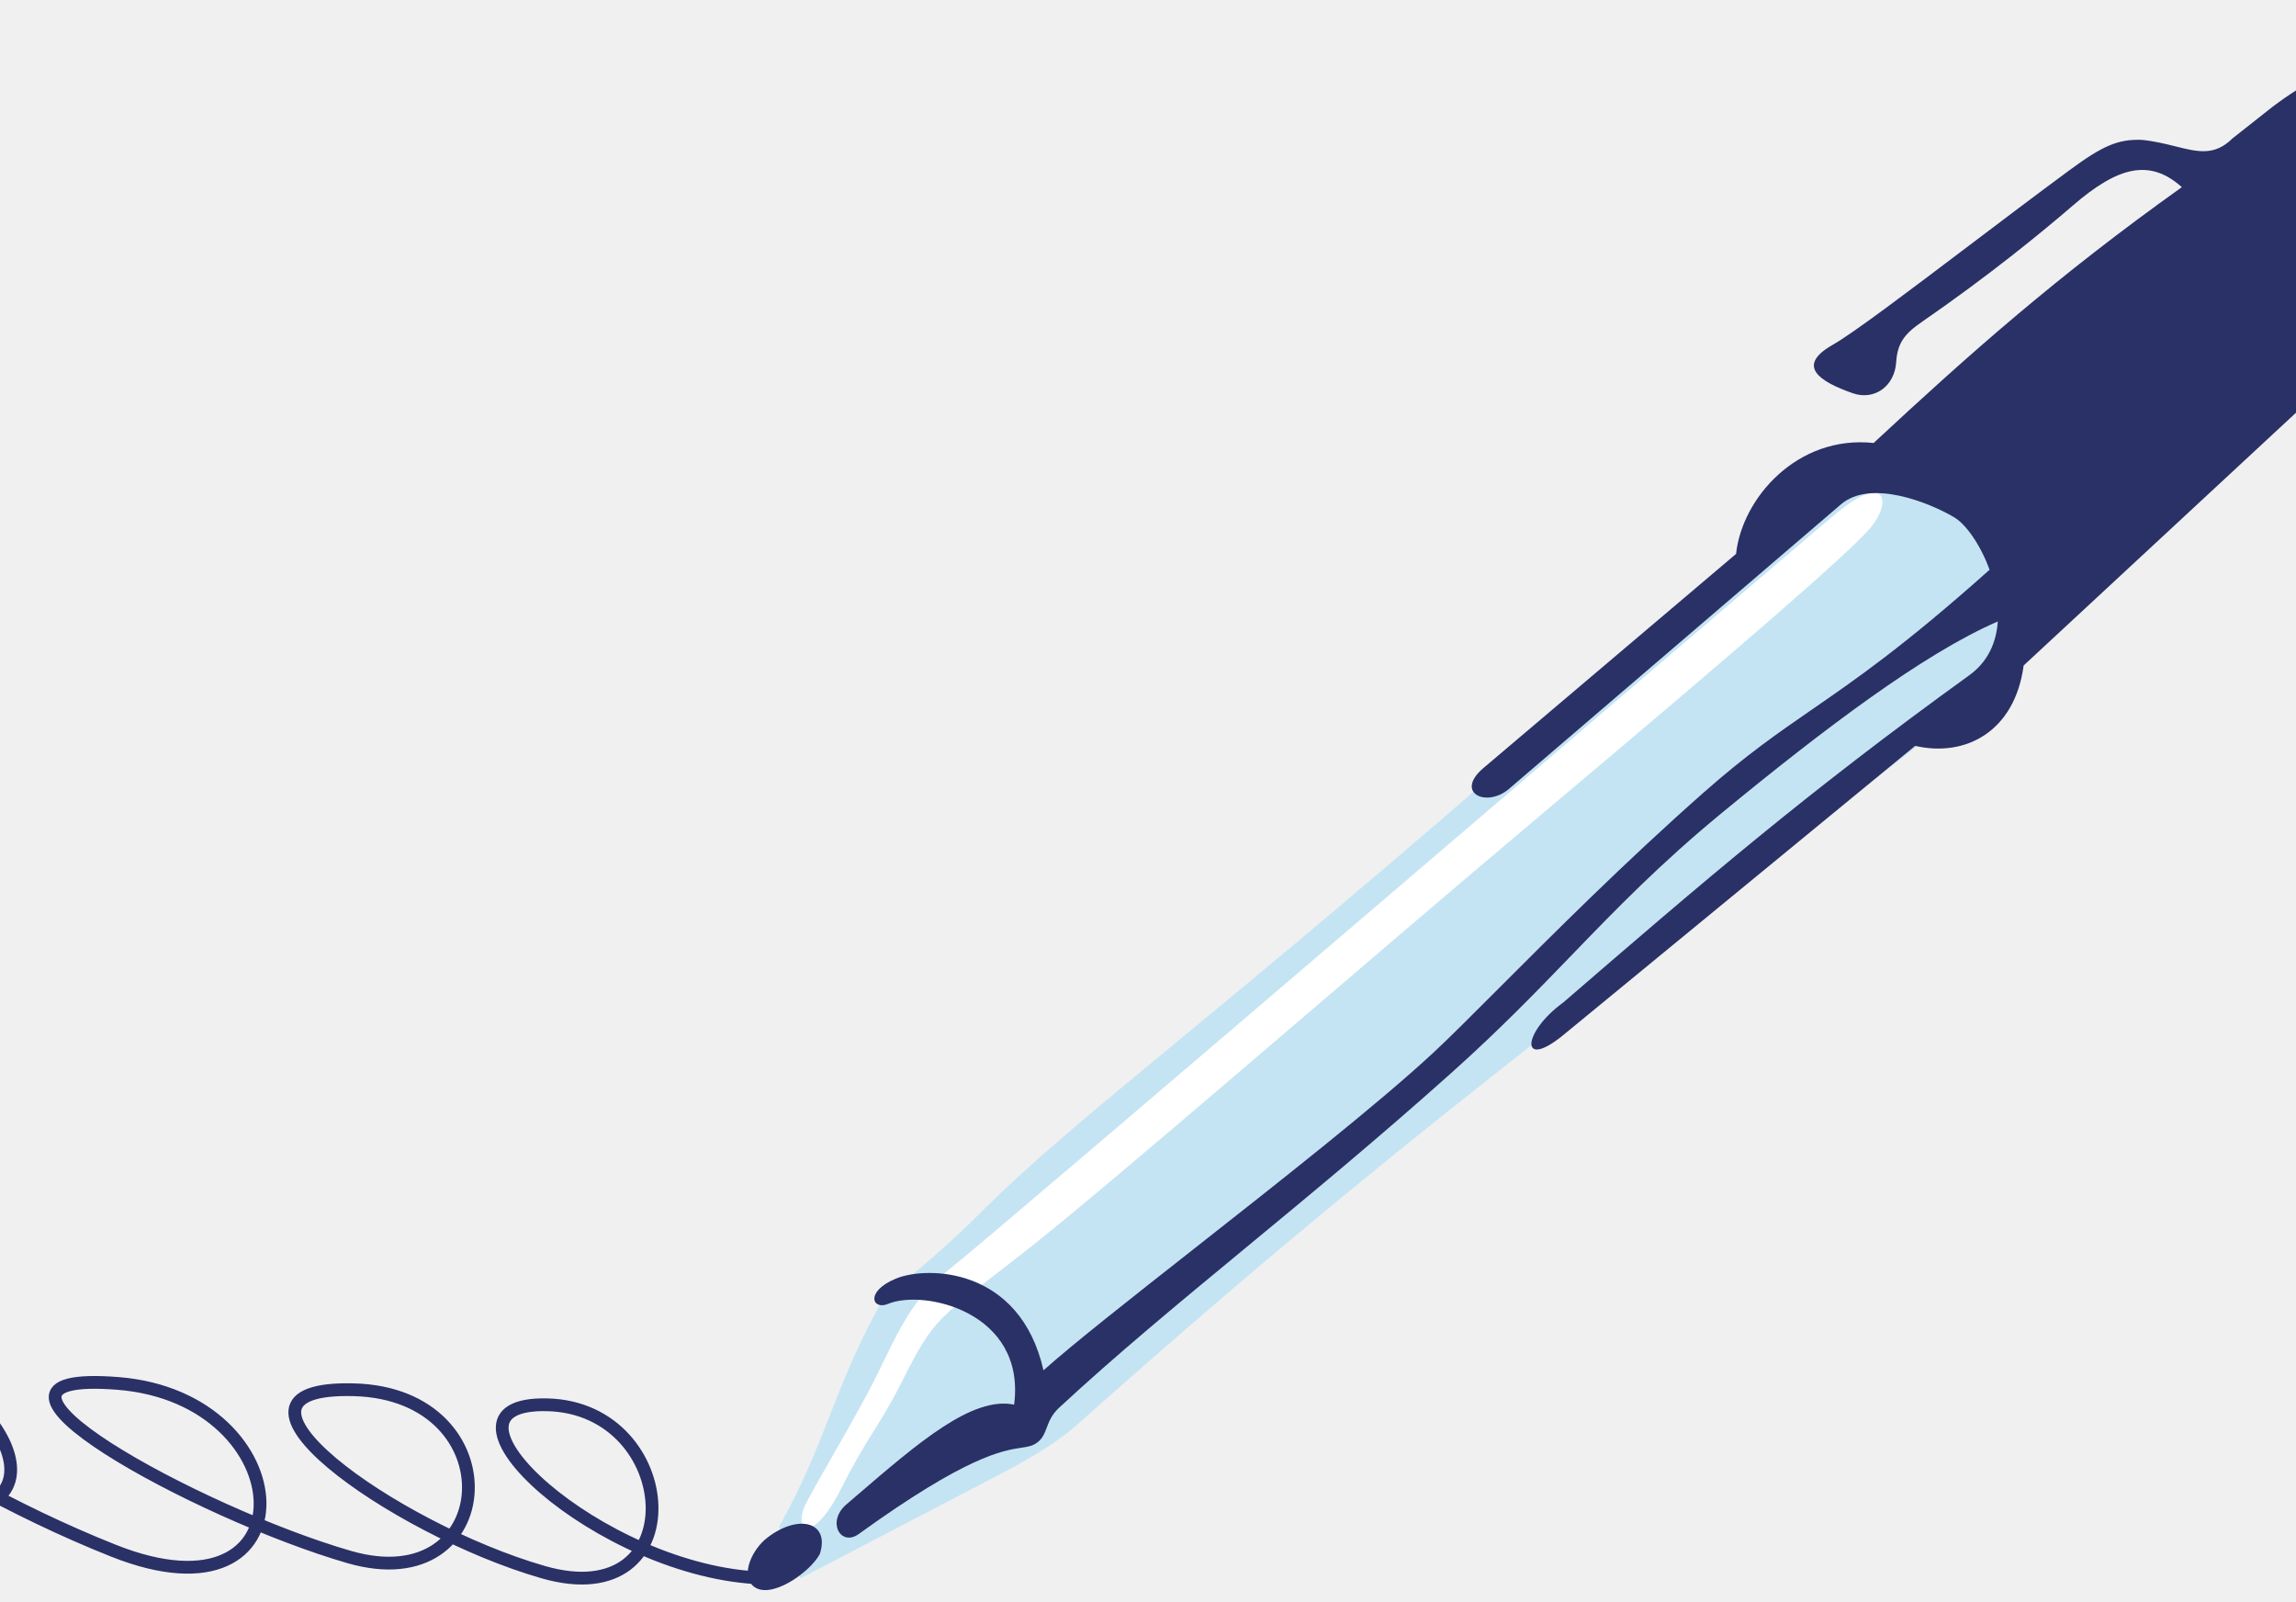
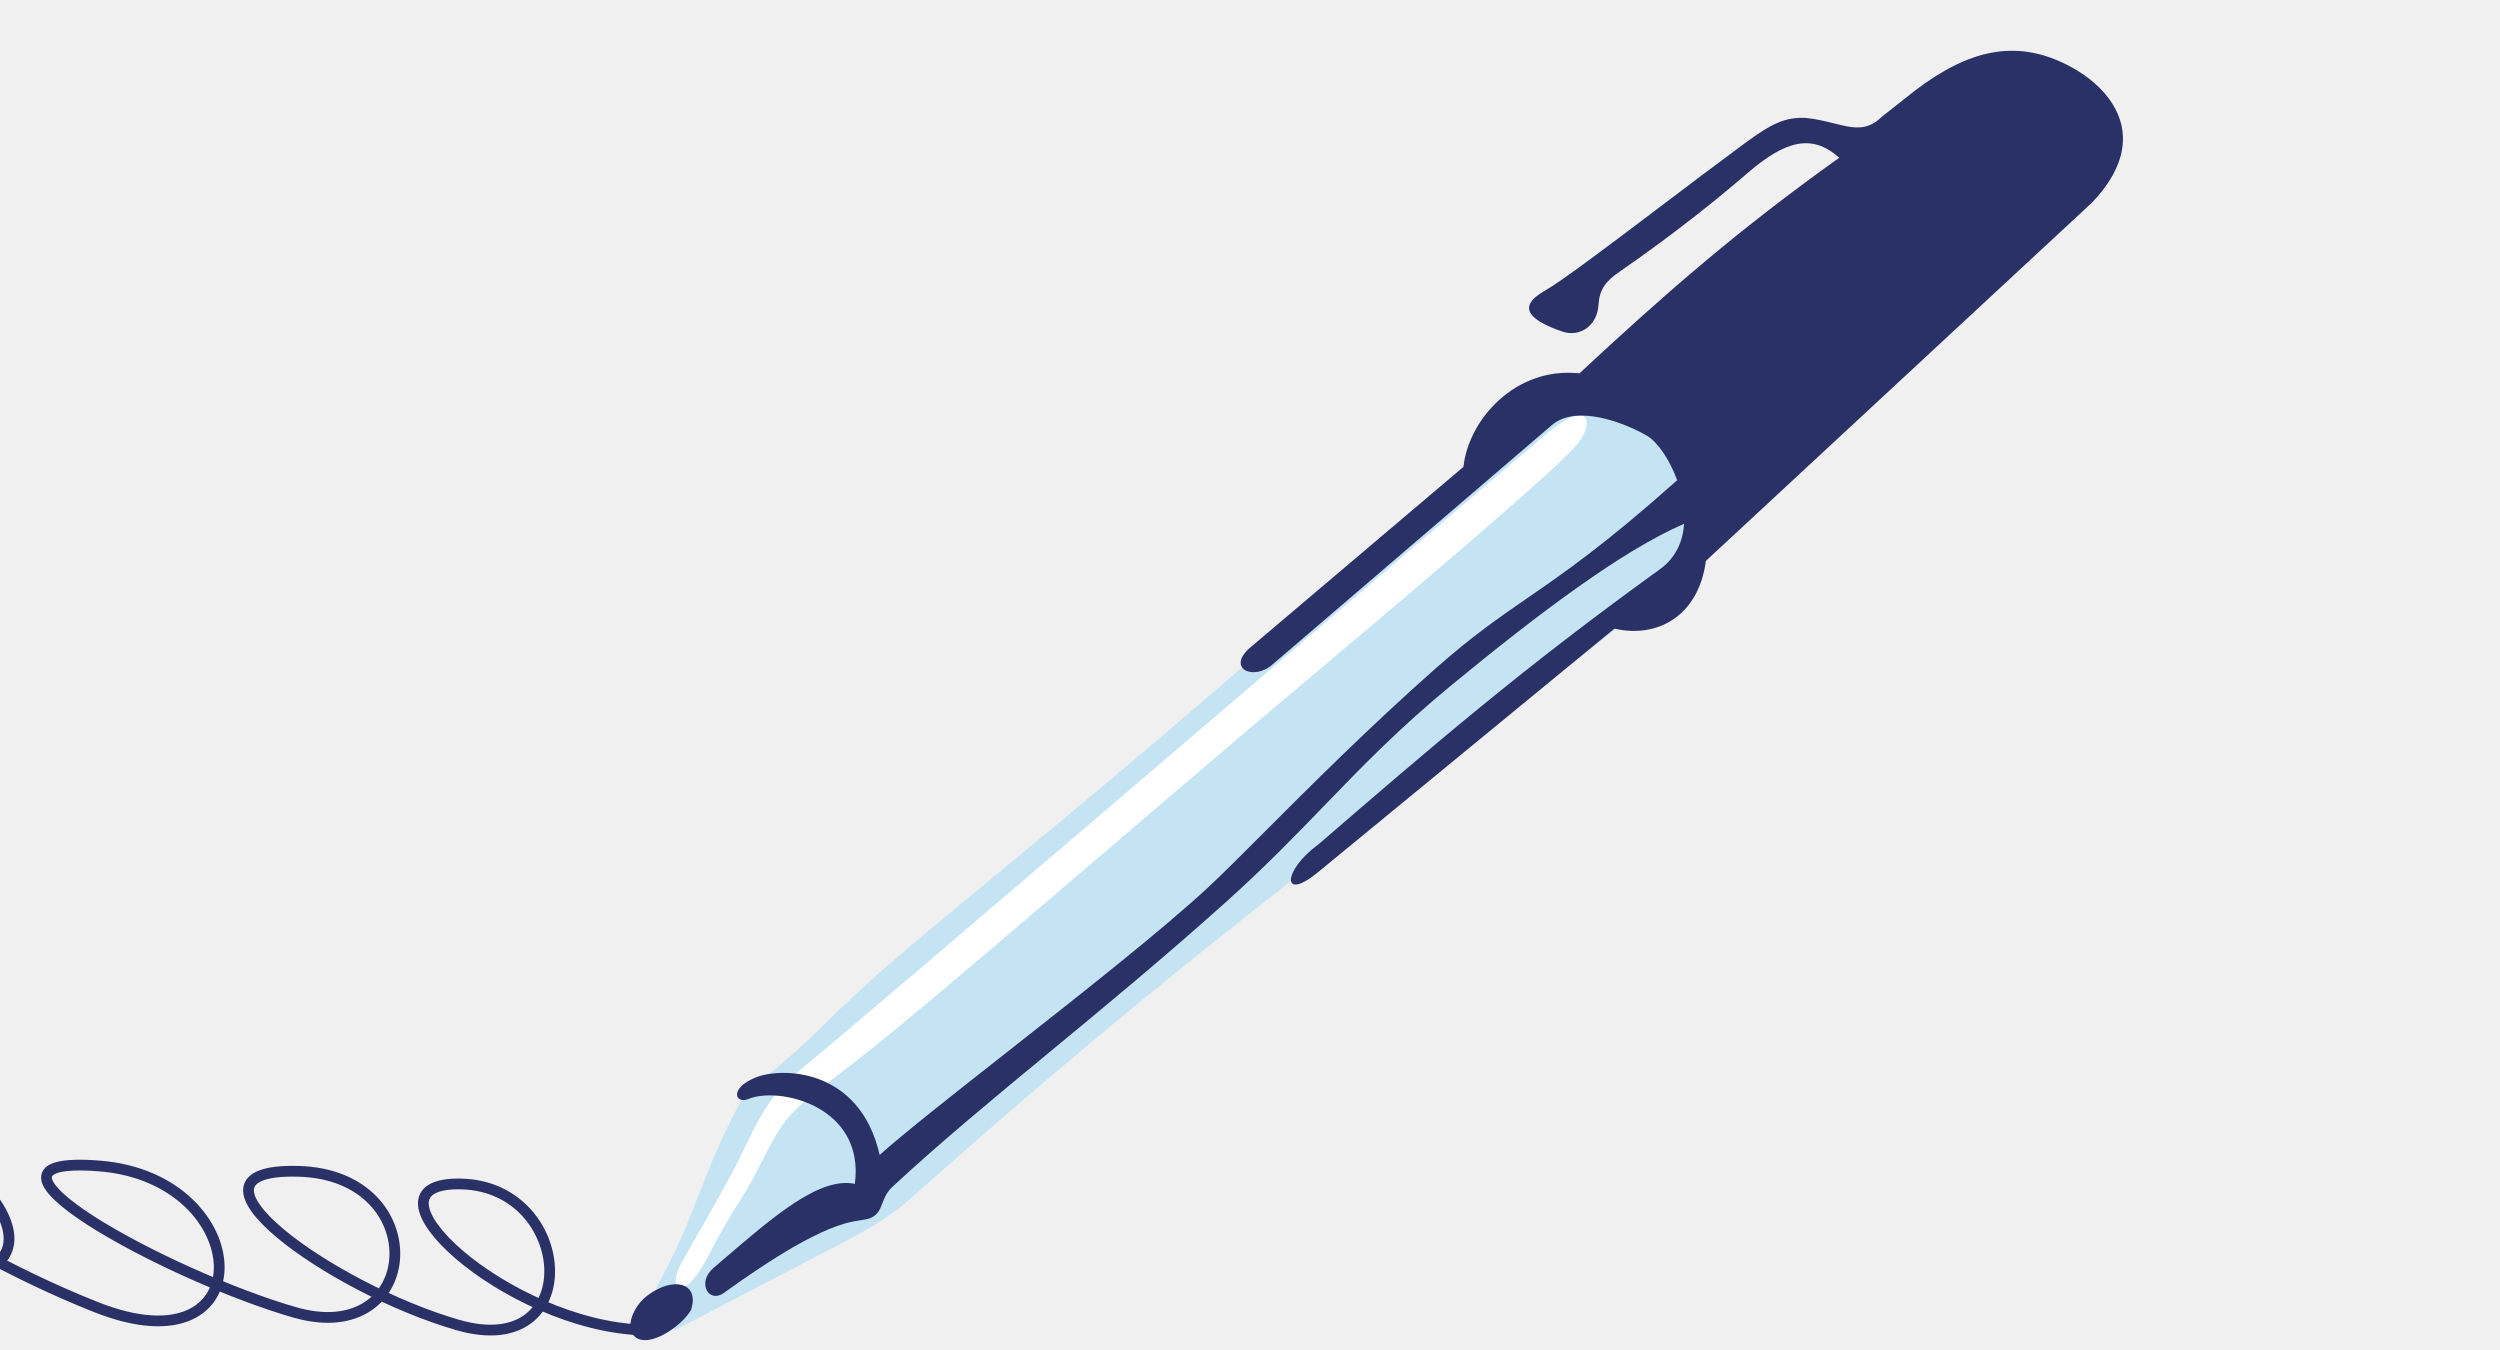
- <svg xmlns="http://www.w3.org/2000/svg" width="360" height="251" viewBox="0 0 360 251" fill="none">
+ <svg xmlns="http://www.w3.org/2000/svg" width="465" height="251" viewBox="0 0 465 251" fill="none">
  <path d="M168.659 223.55C219.195 178.497 246.557 159.252 301.201 116.49L314.421 105.769L317.572 93.541L313.534 79.169L288.805 74.066L245.619 111.439C188.37 161.609 170.272 173.646 153.544 190.304C144.072 199.736 139.154 202.32 137.705 204.994C130.46 218.369 129.48 226.241 122.134 239.371L125.516 247.419L156.704 231.157C162.816 228.014 166.787 225.219 168.659 223.55Z" fill="#C5E4F3" />
  <path d="M160.623 196.251C146.687 207.176 146.751 205.999 141.19 217.027C137.946 223.46 135.868 225.424 132.051 233.053C127.28 242.589 124.119 239.938 126.489 235.464C128.858 230.99 132.227 225.509 136.039 218.399C139.851 211.289 142.003 204.324 148.661 199.14C155.319 193.955 279.916 87.087 287.952 80.444C295.989 73.8 296.771 78.918 292.878 83.191C288.985 87.464 273.122 101.235 242.807 126.728C212.492 152.222 174.56 185.326 160.623 196.251Z" fill="white" />
  <path fill-rule="evenodd" clip-rule="evenodd" d="M236.747 123.54L288.665 79.054C293.293 75.101 302.397 78.736 306.383 81.078C308.255 82.178 310.548 85.434 311.962 89.35L311.876 89.386C298.604 101.229 290.978 106.49 284.132 111.211C278.752 114.922 273.853 118.301 267.076 124.281C254.777 135.134 243.337 146.588 234.887 155.047C230.671 159.269 227.199 162.745 224.736 165.029C215.961 173.168 200.719 185.149 187.248 195.738C177.293 203.563 168.306 210.628 163.612 214.819C159.93 198.575 145.284 198.417 140.425 200.459C135.565 202.501 136.795 205.428 139.225 204.407C144.813 202.058 160.894 205.631 159.01 220.196C152.478 218.856 144.12 226.037 134.302 234.471C133.775 234.924 133.243 235.381 132.708 235.84C129.555 238.542 131.804 242.532 134.655 240.473C151.603 228.234 157.236 227.388 160.155 226.95C161.202 226.793 161.9 226.688 162.646 226.128C163.48 225.503 163.781 224.705 164.118 223.813C164.485 222.845 164.893 221.764 166.071 220.672C175.015 212.377 184.773 204.319 195.312 195.615C205.379 187.303 216.158 178.401 227.622 168.142C235.13 161.423 240.865 155.49 246.453 149.708C253.458 142.461 260.234 135.451 269.986 127.427C286.015 114.239 301.63 102.448 313.244 97.423C313.021 100.664 311.741 103.713 308.779 105.852C283.118 124.383 267.178 138.107 245.15 157.12C238.578 161.89 238.259 167.955 245.251 162.146L300.29 116.923C308.21 118.76 315.92 114.659 317.295 104.325L389.077 37.718C400.608 25.7 392.837 16.052 383.893 11.776C374.95 7.501 366.457 9.061 356.267 16.786L350.041 21.698C347.232 24.475 344.644 23.829 341.117 22.949C339.571 22.564 337.846 22.133 335.842 21.926C332.069 21.79 329.661 22.863 324.423 26.725C319.331 30.479 313.862 34.616 308.69 38.529C299.145 45.75 290.61 52.207 287.319 54.081C281.552 57.366 285.282 59.816 290.496 61.642C293.848 62.815 297.064 60.603 297.311 56.769C297.501 53.82 298.6 52.354 301.259 50.519C311.897 43.179 320.189 36.378 325.014 32.215C332.148 26.061 337.072 24.852 342.102 29.338C322.527 43.303 308.988 55.305 293.775 69.445C281.802 68.164 273.123 78.124 272.207 86.831L232.575 120.415C227.947 124.368 233.231 126.739 236.747 123.54ZM128.543 243.616C130.164 238.63 125.29 237.235 120.316 241.047C117.937 242.87 116.125 246.826 118.057 248.596C120.632 250.957 126.933 246.588 128.543 243.616Z" fill="#293166" />
  <path d="M119.771 247.384C94.129 246.698 64.997 219.663 85.869 220.222C106.74 220.78 108.876 253.27 85.184 246.458C61.492 239.646 30.451 217.194 55.496 217.864C80.542 218.535 78.503 250.913 54.812 244.101C31.12 237.289 -10.422 214.555 18.524 216.874C47.471 219.194 49.142 255.532 17.839 243.111C-13.464 230.69 -44.485 207.465 -23.078 210.355C-1.67 213.245 16.111 240.748 -15.414 236.815" stroke="#293166" stroke-width="2" />
</svg>
